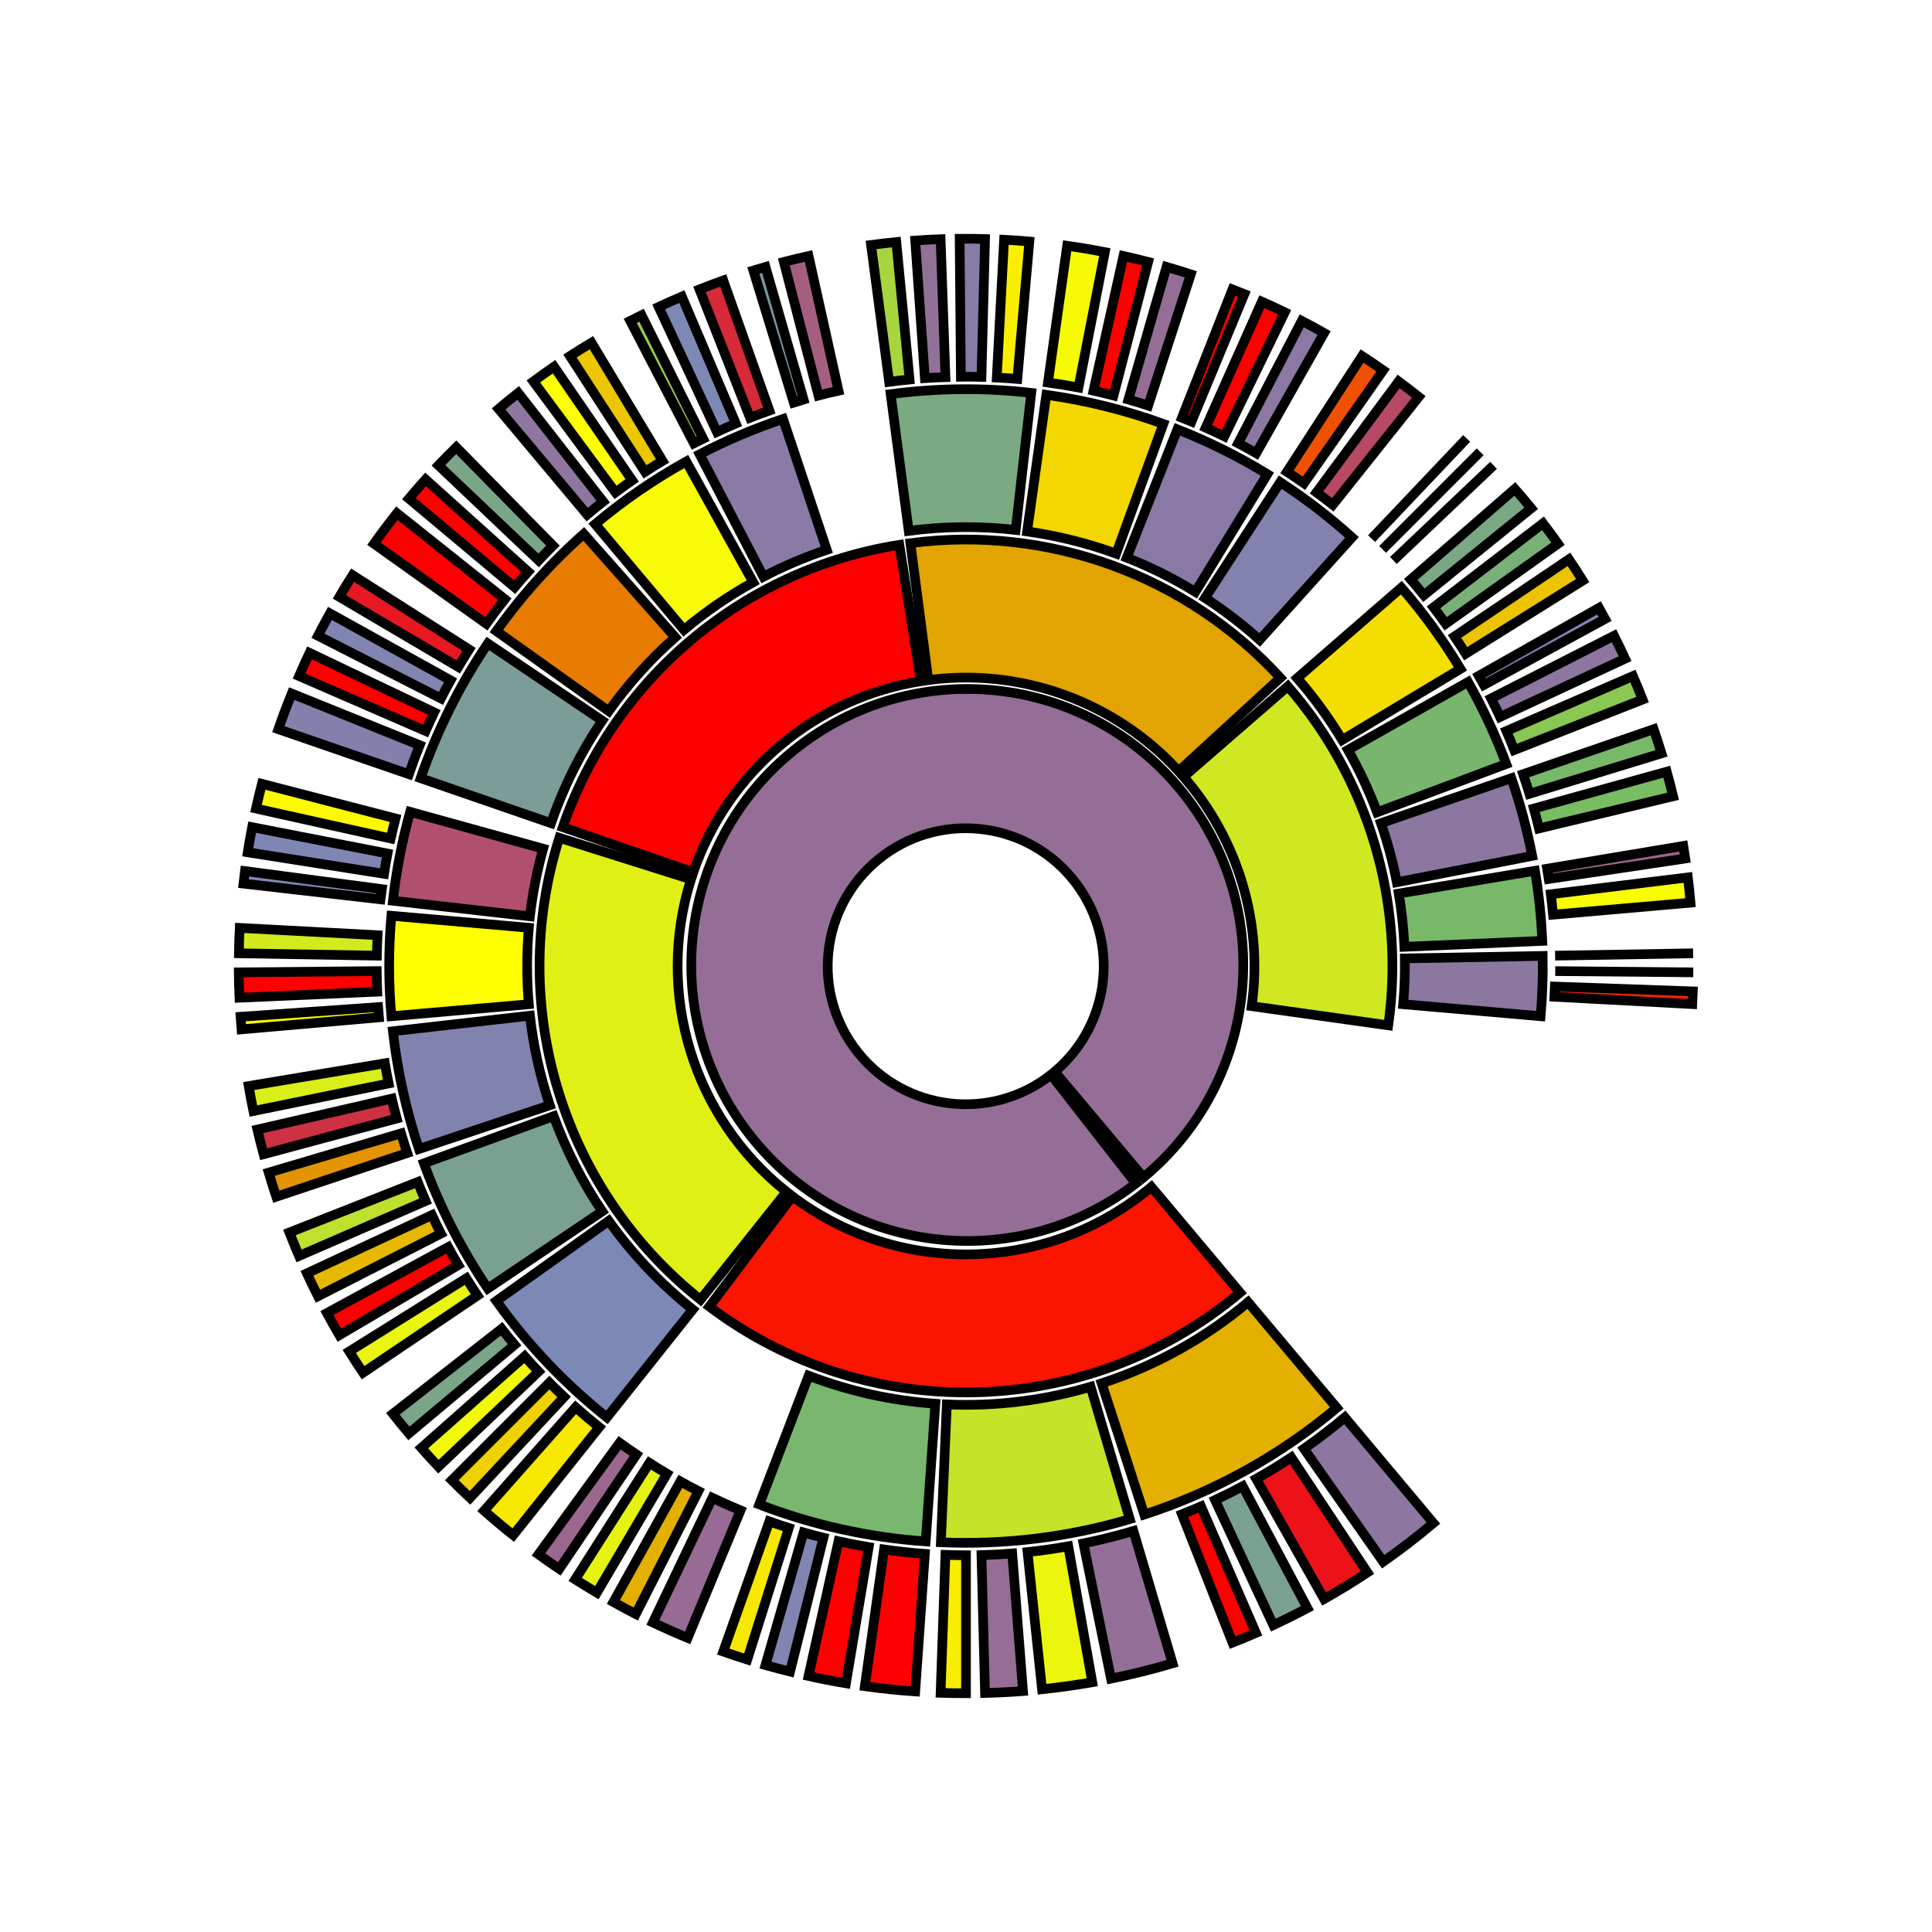
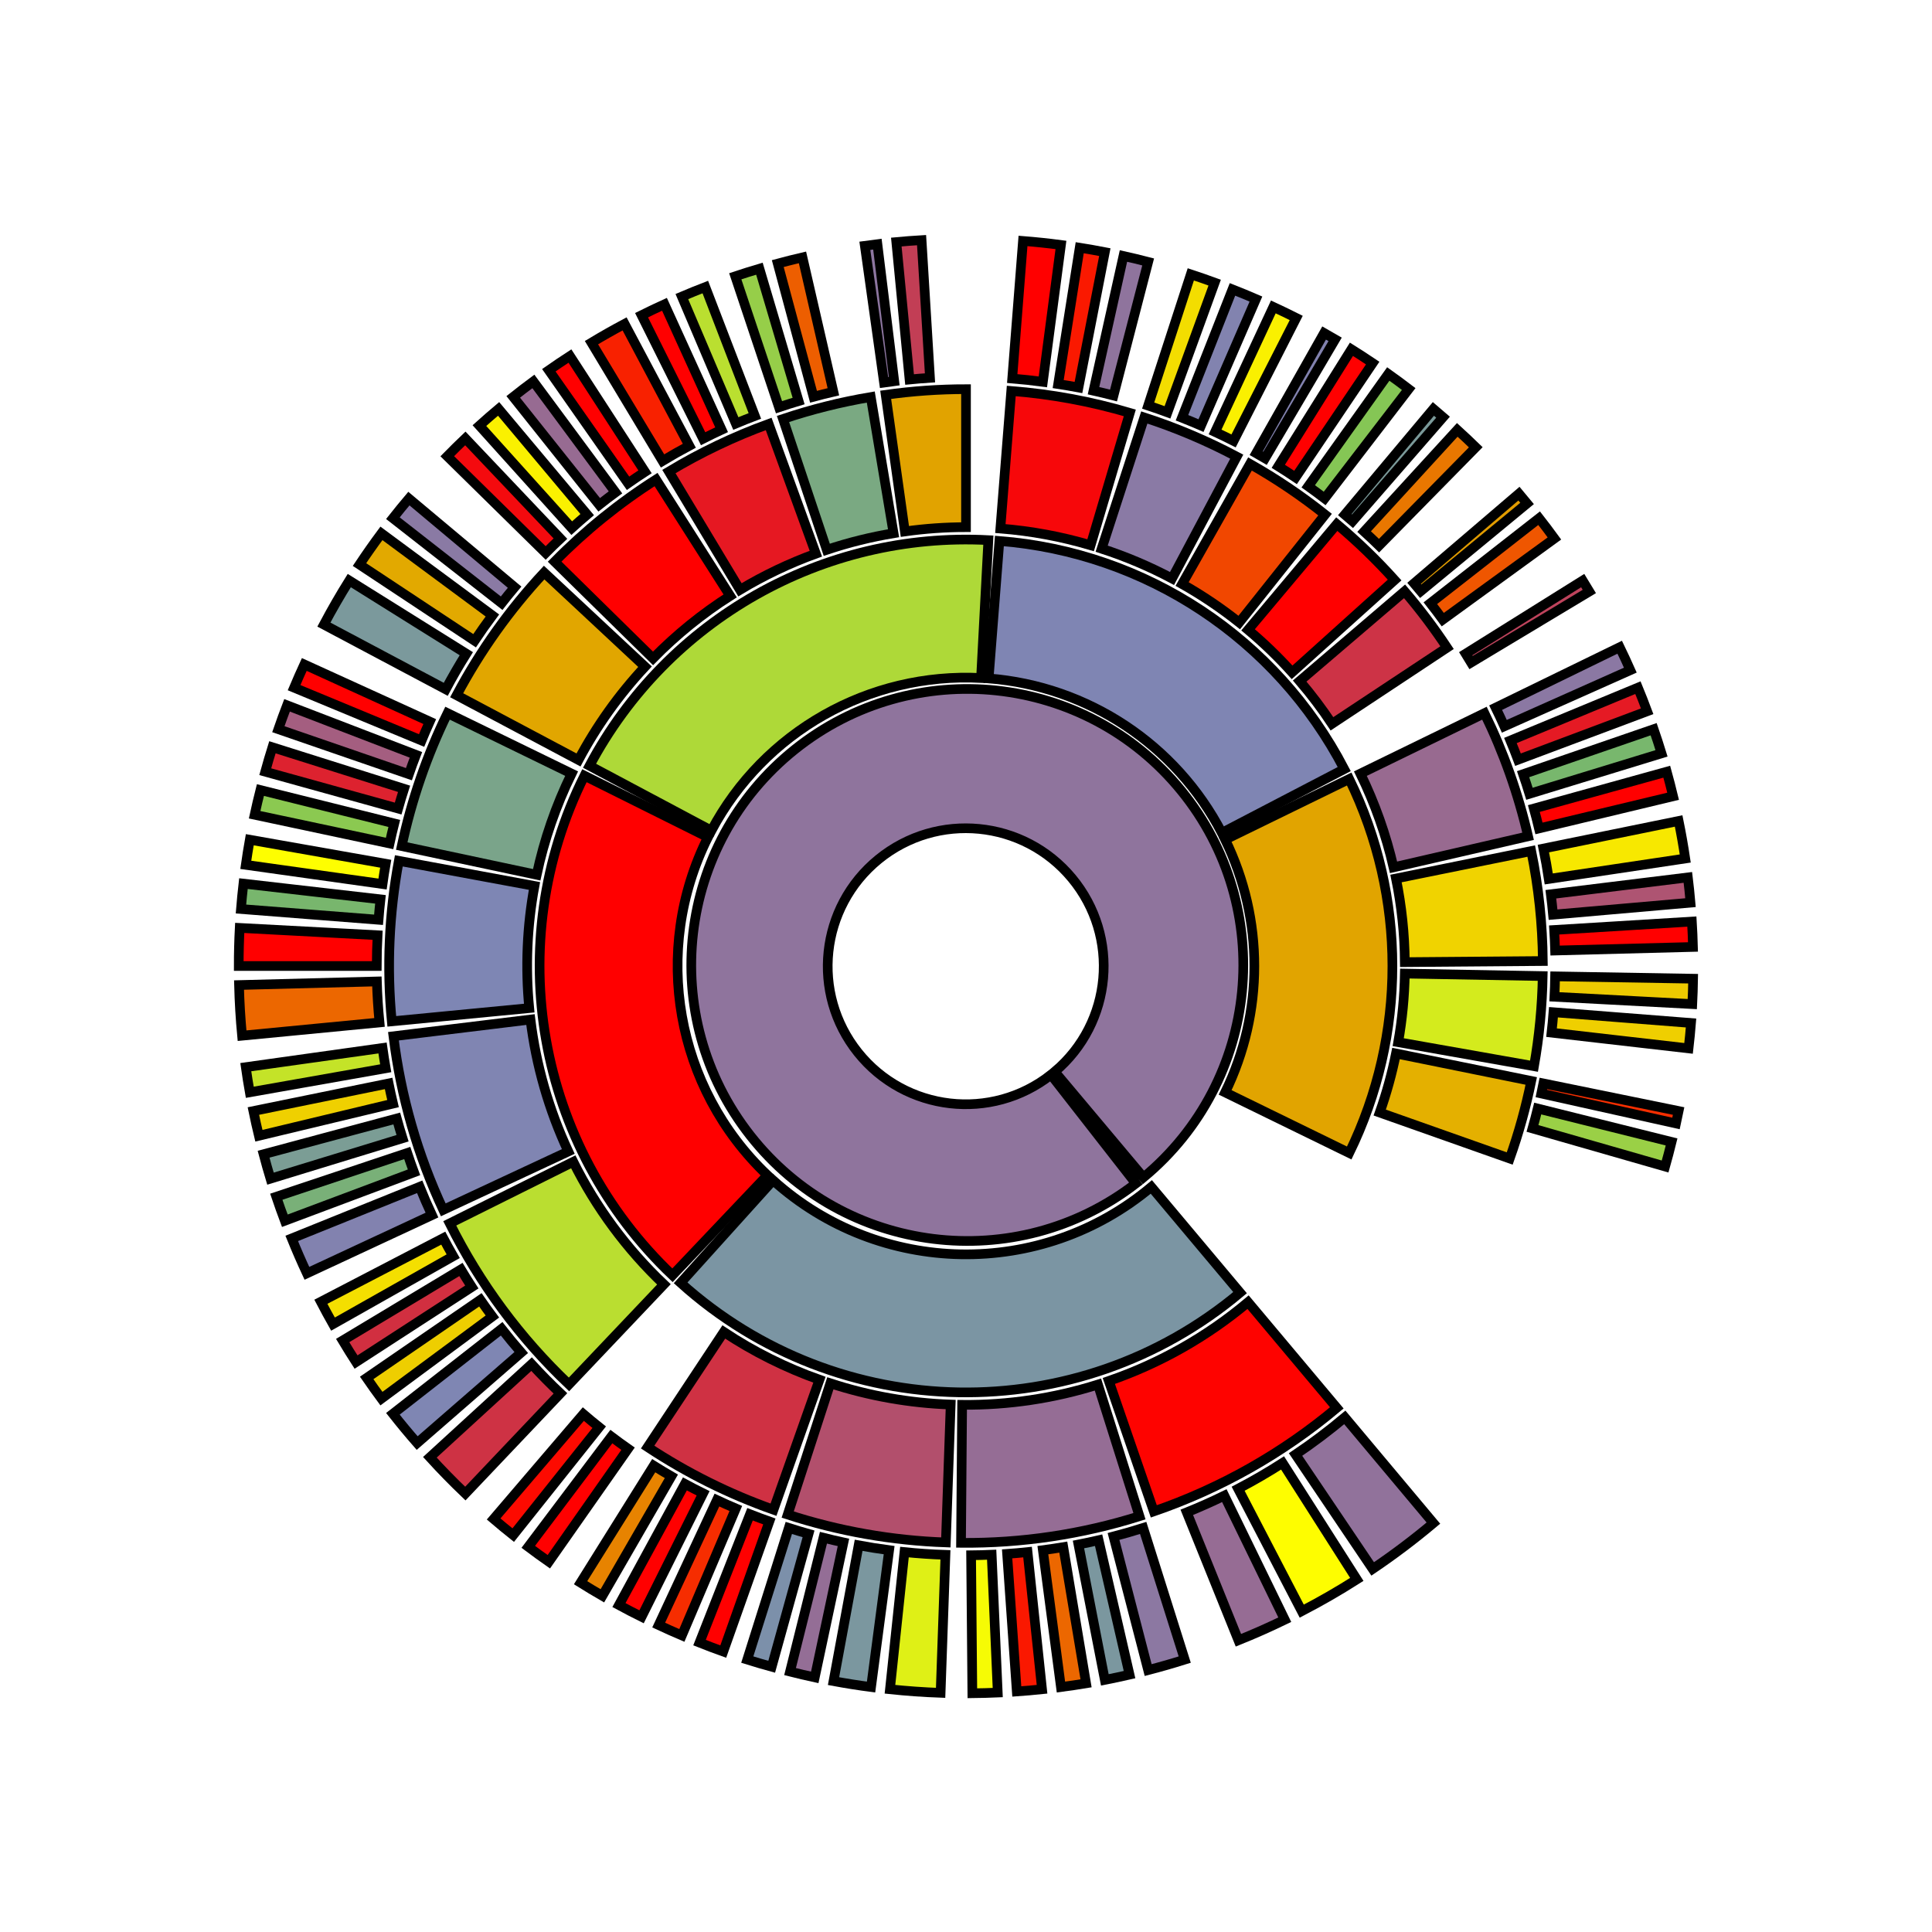
<svg xmlns="http://www.w3.org/2000/svg" width="600" height="600.0" viewBox="-7.0 -7.0 14 14">
  <defs>
</defs>
-   <path d="M0.643,0.766 A1.0,1.0,0,1,0,0.616,0.788 L1.231,1.576 A2.0,2.0,0,1,1,1.286,1.532 Z" fill="#946e96" stroke="black" stroke-width="0.07" />
-   <path d="M-1.258,1.669 A2.09,2.09,0,0,0,1.343,1.601 L1.986,2.367 A3.09,3.09,0,0,1,-1.86,2.468 Z" fill="#fb1400" stroke="black" stroke-width="0.07" />
-   <path d="M-1.993,-0.628 A2.09,2.09,0,0,0,-1.301,1.636 L-1.924,2.418 A3.09,3.09,0,0,1,-2.947,-0.929 Z" fill="#e0f015" stroke="black" stroke-width="0.07" />
-   <path d="M-0.327,-2.064 A2.09,2.09,0,0,0,-1.976,-0.68 L-2.922,-1.006 A3.09,3.09,0,0,1,-0.483,-3.052 Z" fill="#ff0000" stroke="black" stroke-width="0.07" />
-   <path d="M1.541,-1.412 A2.09,2.09,0,0,0,-0.273,-2.072 L-0.403,-3.064 A3.09,3.09,0,0,1,2.278,-2.088 Z" fill="#e1a400" stroke="black" stroke-width="0.07" />
-   <path d="M2.07,0.291 A2.09,2.09,0,0,0,1.577,-1.371 L2.332,-2.027 A3.09,3.09,0,0,1,3.06,0.43 Z" fill="#cfe821" stroke="black" stroke-width="0.07" />
-   <path d="M0.983,3.024 A3.18,3.18,0,0,0,2.044,2.436 L2.687,3.202 A4.18,4.18,0,0,1,1.292,3.975 Z" fill="#e4b000" stroke="black" stroke-width="0.07" />
-   <path d="M-0.139,3.177 A3.18,3.18,0,0,0,0.903,3.049 L1.187,4.008 A4.18,4.18,0,0,1,-0.182,4.176 Z" fill="#c4e329" stroke="black" stroke-width="0.07" />
-   <path d="M-1.14,2.969 A3.18,3.18,0,0,0,-0.222,3.172 L-0.292,4.17 A4.18,4.18,0,0,1,-1.498,3.902 Z" fill="#78b76d" stroke="black" stroke-width="0.07" />
-   <path d="M-2.589,1.847 A3.18,3.18,0,0,0,-1.98,2.489 L-2.602,3.271 A4.18,4.18,0,0,1,-3.403,2.427 Z" fill="#7c89b6" stroke="black" stroke-width="0.07" />
-   <path d="M-2.988,1.088 A3.18,3.18,0,0,0,-2.636,1.778 L-3.465,2.337 A4.18,4.18,0,0,1,-3.928,1.43 Z" fill="#7aa18f" stroke="black" stroke-width="0.07" />
-   <path d="M-3.16,0.36 A3.18,3.18,0,0,0,-3.016,1.009 L-3.964,1.326 A4.18,4.18,0,0,1,-4.153,0.473 Z" fill="#8282af" stroke="black" stroke-width="0.07" />
-   <path d="M-3.168,-0.277 A3.18,3.18,0,0,0,-3.168,0.277 L-4.164,0.364 A4.18,4.18,0,0,1,-4.164,-0.364 Z" fill="#fefe00" stroke="black" stroke-width="0.07" />
-   <path d="M-3.064,-0.85 A3.18,3.18,0,0,0,-3.16,-0.36 L-4.153,-0.473 A4.18,4.18,0,0,1,-4.028,-1.117 Z" fill="#b1506d" stroke="black" stroke-width="0.07" />
-   <path d="M-2.636,-1.778 A3.18,3.18,0,0,0,-3.007,-1.035 L-3.952,-1.361 A4.18,4.18,0,0,1,-3.465,-2.337 Z" fill="#7b9c97" stroke="black" stroke-width="0.07" />
-   <path d="M-2.107,-2.382 A3.18,3.18,0,0,0,-2.589,-1.847 L-3.403,-2.427 A4.18,4.18,0,0,1,-2.77,-3.131 Z" fill="#e87c00" stroke="black" stroke-width="0.07" />
-   <path d="M-1.542,-2.781 A3.18,3.18,0,0,0,-2.044,-2.436 L-2.687,-3.202 A4.18,4.18,0,0,1,-2.027,-3.656 Z" fill="#f7fb05" stroke="black" stroke-width="0.07" />
-   <path d="M-1.009,-3.016 A3.18,3.18,0,0,0,-1.468,-2.821 L-1.93,-3.708 A4.18,4.18,0,0,1,-1.326,-3.964 Z" fill="#897ba6" stroke="black" stroke-width="0.07" />
-   <path d="M0.36,-3.16 A3.18,3.18,0,0,0,-0.415,-3.153 L-0.546,-4.144 A4.18,4.18,0,0,1,0.473,-4.153 Z" fill="#7aa982" stroke="black" stroke-width="0.07" />
-   <path d="M1.088,-2.988 A3.18,3.18,0,0,0,0.443,-3.149 L0.582,-4.139 A4.18,4.18,0,0,1,1.43,-3.928 Z" fill="#f2d800" stroke="black" stroke-width="0.07" />
-   <path d="M1.662,-2.711 A3.18,3.18,0,0,0,1.165,-2.959 L1.532,-3.889 A4.18,4.18,0,0,1,2.184,-3.564 Z" fill="#8a79a4" stroke="black" stroke-width="0.07" />
-   <path d="M2.128,-2.363 A3.18,3.18,0,0,0,1.732,-2.667 L2.277,-3.506 A4.18,4.18,0,0,1,2.797,-3.106 Z" fill="#8381ad" stroke="black" stroke-width="0.07" />
-   <path d="M2.726,-1.638 A3.18,3.18,0,0,0,2.4,-2.086 L3.155,-2.742 A4.18,4.18,0,0,1,3.583,-2.153 Z" fill="#f4de00" stroke="black" stroke-width="0.07" />
-   <path d="M2.979,-1.114 A3.18,3.18,0,0,0,2.768,-1.566 L3.638,-2.058 A4.18,4.18,0,0,1,3.915,-1.464 Z" fill="#78b66d" stroke="black" stroke-width="0.07" />
-   <path d="M3.122,-0.607 A3.18,3.18,0,0,0,3.007,-1.035 L3.952,-1.361 A4.18,4.18,0,0,1,4.103,-0.798 Z" fill="#8c77a1" stroke="black" stroke-width="0.07" />
-   <path d="M3.177,-0.139 A3.18,3.18,0,0,0,3.136,-0.525 L4.123,-0.69 A4.18,4.18,0,0,1,4.176,-0.182 Z" fill="#78b969" stroke="black" stroke-width="0.07" />
-   <path d="M3.168,0.277 A3.18,3.18,0,0,0,3.18,-0.055 L4.179,-0.073 A4.18,4.18,0,0,1,4.164,0.364 Z" fill="#8c77a1" stroke="black" stroke-width="0.07" />
-   <path d="M2.449,3.498 A4.27,4.27,0,0,0,2.745,3.271 L3.387,4.037 A5.27,5.27,0,0,1,3.023,4.317 Z" fill="#8d76a0" stroke="black" stroke-width="0.07" />
-   <path d="M2.103,3.716 A4.27,4.27,0,0,0,2.357,3.561 L2.909,4.395 A5.27,5.27,0,0,1,2.595,4.587 Z" fill="#ed1219" stroke="black" stroke-width="0.07" />
-   <path d="M1.805,3.87 A4.27,4.27,0,0,0,2.005,3.77 L2.474,4.653 A5.27,5.27,0,0,1,2.227,4.776 Z" fill="#7aa18f" stroke="black" stroke-width="0.07" />
-   <path d="M1.565,3.973 A4.27,4.27,0,0,0,1.703,3.916 L2.101,4.833 A5.27,5.27,0,0,1,1.931,4.903 Z" fill="#ff0000" stroke="black" stroke-width="0.07" />
-   <path d="M0.851,4.184 A4.27,4.27,0,0,0,1.213,4.094 L1.497,5.053 A5.27,5.27,0,0,1,1.051,5.164 Z" fill="#936f97" stroke="black" stroke-width="0.07" />
-   <path d="M0.446,4.247 A4.27,4.27,0,0,0,0.741,4.205 L0.915,5.19 A5.27,5.27,0,0,1,0.551,5.241 Z" fill="#ecf60c" stroke="black" stroke-width="0.07" />
-   <path d="M0.112,4.269 A4.27,4.27,0,0,0,0.335,4.257 L0.413,5.254 A5.27,5.27,0,0,1,0.138,5.268 Z" fill="#956d95" stroke="black" stroke-width="0.07" />
-   <path d="M-0.149,4.267 A4.27,4.27,0,0,0,-7.843862748538798e-16,4.27 L-9.680832947259828e-16,5.27 A5.27,5.27,0,0,1,-0.184,5.267 Z" fill="#f9ee00" stroke="black" stroke-width="0.07" />
-   <path d="M-0.594,4.228 A4.27,4.27,0,0,0,-0.298,4.26 L-0.368,5.257 A5.27,5.27,0,0,1,-0.733,5.219 Z" fill="#fd0102" stroke="black" stroke-width="0.07" />
-   <path d="M-0.924,4.169 A4.27,4.27,0,0,0,-0.705,4.211 L-0.87,5.198 A5.27,5.27,0,0,1,-1.141,5.145 Z" fill="#ff0000" stroke="black" stroke-width="0.07" />
-   <path d="M-1.177,4.105 A4.27,4.27,0,0,0,-1.033,4.143 L-1.275,5.113 A5.27,5.27,0,0,1,-1.453,5.066 Z" fill="#8085b2" stroke="black" stroke-width="0.07" />
-   <path d="M-1.425,4.025 A4.27,4.27,0,0,0,-1.284,4.072 L-1.585,5.026 A5.27,5.27,0,0,1,-1.759,4.968 Z" fill="#f7e800" stroke="black" stroke-width="0.07" />
-   <path d="M-1.838,3.854 A4.27,4.27,0,0,0,-1.634,3.945 L-2.017,4.869 A5.27,5.27,0,0,1,-2.269,4.757 Z" fill="#976b93" stroke="black" stroke-width="0.07" />
-   <path d="M-2.07,3.735 A4.27,4.27,0,0,0,-1.939,3.805 L-2.393,4.696 A5.27,5.27,0,0,1,-2.555,4.609 Z" fill="#e4b000" stroke="black" stroke-width="0.07" />
-   <path d="M-2.294,3.601 A4.27,4.27,0,0,0,-2.167,3.679 L-2.675,4.541 A5.27,5.27,0,0,1,-2.832,4.445 Z" fill="#e5f212" stroke="black" stroke-width="0.07" />
-   <path d="M-2.51,3.455 A4.27,4.27,0,0,0,-2.388,3.54 L-2.947,4.369 A5.27,5.27,0,0,1,-3.098,4.264 Z" fill="#9b678d" stroke="black" stroke-width="0.07" />
-   <path d="M-2.829,3.198 A4.27,4.27,0,0,0,-2.658,3.342 L-3.281,4.124 A5.27,5.27,0,0,1,-3.492,3.947 Z" fill="#f7e800" stroke="black" stroke-width="0.07" />
-   <path d="M-3.019,3.019 A4.27,4.27,0,0,0,-2.912,3.123 L-3.594,3.854 A5.27,5.27,0,0,1,-3.726,3.726 Z" fill="#efd000" stroke="black" stroke-width="0.07" />
-   <path d="M-3.198,2.829 A4.27,4.27,0,0,0,-3.097,2.939 L-3.823,3.628 A5.27,5.27,0,0,1,-3.947,3.492 Z" fill="#f2f908" stroke="black" stroke-width="0.07" />
-   <path d="M-3.365,2.629 A4.27,4.27,0,0,0,-3.271,2.745 L-4.037,3.387 A5.27,5.27,0,0,1,-4.153,3.245 Z" fill="#7aa589" stroke="black" stroke-width="0.07" />
-   <path d="M-3.621,2.263 A4.27,4.27,0,0,0,-3.54,2.388 L-4.369,2.947 A5.27,5.27,0,0,1,-4.469,2.793 Z" fill="#e9f50f" stroke="black" stroke-width="0.07" />
-   <path d="M-3.753,2.037 A4.27,4.27,0,0,0,-3.679,2.167 L-4.541,2.675 A5.27,5.27,0,0,1,-4.631,2.515 Z" fill="#ff0000" stroke="black" stroke-width="0.07" />
-   <path d="M-3.87,1.805 A4.27,4.27,0,0,0,-3.805,1.939 L-4.696,2.393 A5.27,5.27,0,0,1,-4.776,2.227 Z" fill="#e7b800" stroke="black" stroke-width="0.07" />
-   <path d="M-3.973,1.565 A4.27,4.27,0,0,0,-3.916,1.703 L-4.833,2.101 A5.27,5.27,0,0,1,-4.903,1.931 Z" fill="#bee12d" stroke="black" stroke-width="0.07" />
-   <path d="M-4.094,1.213 A4.27,4.27,0,0,0,-4.049,1.355 L-4.998,1.672 A5.27,5.27,0,0,1,-5.053,1.497 Z" fill="#e39400" stroke="black" stroke-width="0.07" />
-   <path d="M-4.161,0.961 A4.27,4.27,0,0,0,-4.125,1.105 L-5.09,1.364 A5.27,5.27,0,0,1,-5.135,1.185 Z" fill="#ce3144" stroke="black" stroke-width="0.07" />
-   <path d="M-4.211,0.705 A4.27,4.27,0,0,0,-4.184,0.851 L-5.164,1.051 A5.27,5.27,0,0,1,-5.198,0.87 Z" fill="#daee19" stroke="black" stroke-width="0.07" />
-   <path d="M-4.26,0.298 A4.27,4.27,0,0,0,-4.254,0.372 L-5.25,0.459 A5.27,5.27,0,0,1,-5.257,0.368 Z" fill="#fdf900" stroke="black" stroke-width="0.07" />
-   <path d="M-4.27,0.037 A4.27,4.27,0,0,0,-4.266,0.186 L-5.265,0.23 A5.27,5.27,0,0,1,-5.27,0.046 Z" fill="#ff0000" stroke="black" stroke-width="0.07" />
-   <path d="M-4.264,-0.223 A4.27,4.27,0,0,0,-4.269,-0.075 L-5.269,-0.092 A5.27,5.27,0,0,1,-5.263,-0.276 Z" fill="#d3ea1e" stroke="black" stroke-width="0.07" />
-   <path d="M-4.233,-0.557 A4.27,4.27,0,0,0,-4.243,-0.483 L-5.236,-0.597 A5.27,5.27,0,0,1,-5.225,-0.688 Z" fill="#7d88b6" stroke="black" stroke-width="0.07" />
-   <path d="M-4.192,-0.815 A4.27,4.27,0,0,0,-4.217,-0.668 L-5.205,-0.824 A5.27,5.27,0,0,1,-5.173,-1.006 Z" fill="#7f86b3" stroke="black" stroke-width="0.07" />
-   <path d="M-4.134,-1.069 A4.27,4.27,0,0,0,-4.169,-0.924 L-5.145,-1.141 A5.27,5.27,0,0,1,-5.102,-1.32 Z" fill="#fdf900" stroke="black" stroke-width="0.07" />
-   <path d="M-3.959,-1.6 A4.27,4.27,0,0,0,-4.037,-1.39 L-4.983,-1.716 A5.27,5.27,0,0,1,-4.886,-1.974 Z" fill="#8480ac" stroke="black" stroke-width="0.07" />
-   <path d="M-3.854,-1.838 A4.27,4.27,0,0,0,-3.916,-1.703 L-4.833,-2.101 A5.27,5.27,0,0,1,-4.757,-2.269 Z" fill="#ff0000" stroke="black" stroke-width="0.07" />
-   <path d="M-3.735,-2.07 A4.27,4.27,0,0,0,-3.805,-1.939 L-4.696,-2.393 A5.27,5.27,0,0,1,-4.609,-2.555 Z" fill="#8084b1" stroke="black" stroke-width="0.07" />
-   <path d="M-3.601,-2.294 A4.27,4.27,0,0,0,-3.679,-2.167 L-4.541,-2.675 A5.27,5.27,0,0,1,-4.445,-2.832 Z" fill="#e71821" stroke="black" stroke-width="0.07" />
-   <path d="M-3.342,-2.658 A4.27,4.27,0,0,0,-3.476,-2.48 L-4.29,-3.06 A5.27,5.27,0,0,1,-4.124,-3.281 Z" fill="#fd0102" stroke="black" stroke-width="0.07" />
-   <path d="M-3.173,-2.857 A4.27,4.27,0,0,0,-3.271,-2.745 L-4.037,-3.387 A5.27,5.27,0,0,1,-3.916,-3.526 Z" fill="#ff0000" stroke="black" stroke-width="0.07" />
-   <path d="M-2.993,-3.046 A4.27,4.27,0,0,0,-3.097,-2.939 L-3.823,-3.628 A5.27,5.27,0,0,1,-3.694,-3.759 Z" fill="#7aa687" stroke="black" stroke-width="0.07" />
-   <path d="M-2.629,-3.365 A4.27,4.27,0,0,0,-2.745,-3.271 L-3.387,-4.037 A5.27,5.27,0,0,1,-3.245,-4.153 Z" fill="#8e769f" stroke="black" stroke-width="0.07" />
-   <path d="M-2.419,-3.519 A4.27,4.27,0,0,0,-2.54,-3.432 L-3.135,-4.236 A5.27,5.27,0,0,1,-2.985,-4.343 Z" fill="#fdfe01" stroke="black" stroke-width="0.07" />
-   <path d="M-2.199,-3.66 A4.27,4.27,0,0,0,-2.326,-3.581 L-2.87,-4.42 A5.27,5.27,0,0,1,-2.714,-4.517 Z" fill="#ecc600" stroke="black" stroke-width="0.07" />
-   <path d="M-1.905,-3.821 A4.27,4.27,0,0,0,-1.972,-3.788 L-2.433,-4.675 A5.27,5.27,0,0,1,-2.351,-4.716 Z" fill="#93cc4b" stroke="black" stroke-width="0.07" />
-   <path d="M-1.668,-3.931 A4.27,4.27,0,0,0,-1.805,-3.87 L-2.227,-4.776 A5.27,5.27,0,0,1,-2.059,-4.851 Z" fill="#7d88b5" stroke="black" stroke-width="0.07" />
-   <path d="M-1.425,-4.025 A4.27,4.27,0,0,0,-1.565,-3.973 L-1.931,-4.903 A5.27,5.27,0,0,1,-1.759,-4.968 Z" fill="#d72938" stroke="black" stroke-width="0.07" />
-   <path d="M-1.177,-4.105 A4.27,4.27,0,0,0,-1.248,-4.083 L-1.541,-5.04 A5.27,5.27,0,0,1,-1.453,-5.066 Z" fill="#7b96a2" stroke="black" stroke-width="0.07" />
-   <path d="M-0.924,-4.169 A4.27,4.27,0,0,0,-1.069,-4.134 L-1.32,-5.102 A5.27,5.27,0,0,1,-1.141,-5.145 Z" fill="#a45e80" stroke="black" stroke-width="0.07" />
-   <path d="M-0.409,-4.25 A4.27,4.27,0,0,0,-0.557,-4.233 L-0.688,-5.225 A5.27,5.27,0,0,1,-0.505,-5.246 Z" fill="#a6d53e" stroke="black" stroke-width="0.07" />
-   <path d="M-0.149,-4.267 A4.27,4.27,0,0,0,-0.298,-4.26 L-0.368,-5.257 A5.27,5.27,0,0,1,-0.184,-5.267 Z" fill="#927199" stroke="black" stroke-width="0.07" />
-   <path d="M0.112,-4.269 A4.27,4.27,0,0,0,-0.037,-4.27 L-0.046,-5.27 A5.27,5.27,0,0,1,0.138,-5.268 Z" fill="#877ca7" stroke="black" stroke-width="0.07" />
-   <path d="M0.372,-4.254 A4.27,4.27,0,0,0,0.223,-4.264 L0.276,-5.263 A5.27,5.27,0,0,1,0.459,-5.25 Z" fill="#f9ee00" stroke="black" stroke-width="0.07" />
-   <path d="M0.815,-4.192 A4.27,4.27,0,0,0,0.594,-4.228 L0.733,-5.219 A5.27,5.27,0,0,1,1.006,-5.173 Z" fill="#f6fb05" stroke="black" stroke-width="0.07" />
-   <path d="M1.069,-4.134 A4.27,4.27,0,0,0,0.924,-4.169 L1.141,-5.145 A5.27,5.27,0,0,1,1.32,-5.102 Z" fill="#ff0000" stroke="black" stroke-width="0.07" />
-   <path d="M1.32,-4.061 A4.27,4.27,0,0,0,1.177,-4.105 L1.453,-5.066 A5.27,5.27,0,0,1,1.629,-5.012 Z" fill="#946e96" stroke="black" stroke-width="0.07" />
-   <path d="M1.634,-3.945 A4.27,4.27,0,0,0,1.565,-3.973 L1.931,-4.903 A5.27,5.27,0,0,1,2.017,-4.869 Z" fill="#ff0000" stroke="black" stroke-width="0.07" />
-   <path d="M1.872,-3.838 A4.27,4.27,0,0,0,1.737,-3.901 L2.144,-4.814 A5.27,5.27,0,0,1,2.31,-4.737 Z" fill="#ff0000" stroke="black" stroke-width="0.07" />
-   <path d="M2.103,-3.716 A4.27,4.27,0,0,0,1.972,-3.788 L2.433,-4.675 A5.27,5.27,0,0,1,2.595,-4.587 Z" fill="#8c78a2" stroke="black" stroke-width="0.07" />
-   <path d="M2.449,-3.498 A4.27,4.27,0,0,0,2.326,-3.581 L2.87,-4.42 A5.27,5.27,0,0,1,3.023,-4.317 Z" fill="#f05100" stroke="black" stroke-width="0.07" />
-   <path d="M2.658,-3.342 A4.27,4.27,0,0,0,2.54,-3.432 L3.135,-4.236 A5.27,5.27,0,0,1,3.281,-4.124 Z" fill="#b84964" stroke="black" stroke-width="0.07" />
-   <path d="M2.939,-3.097 A4.27,4.27,0,0,0,2.939,-3.097 L3.628,-3.823 A5.27,5.27,0,1,1,3.628,-3.823 Z" fill="#fafc03" stroke="black" stroke-width="0.07" />
-   <path d="M3.019,-3.019 A4.27,4.27,0,0,0,3.019,-3.019 L3.726,-3.726 A5.27,5.27,0,1,1,3.726,-3.726 Z" fill="#7c8db0" stroke="black" stroke-width="0.07" />
-   <path d="M3.097,-2.939 A4.27,4.27,0,0,0,3.097,-2.939 L3.823,-3.628 A5.27,5.27,0,1,1,3.823,-3.628 Z" fill="#f62e00" stroke="black" stroke-width="0.07" />
-   <path d="M3.318,-2.687 A4.27,4.27,0,0,0,3.223,-2.801 L3.977,-3.457 A5.27,5.27,0,0,1,4.096,-3.317 Z" fill="#7aa885" stroke="black" stroke-width="0.07" />
-   <path d="M3.476,-2.48 A4.27,4.27,0,0,0,3.388,-2.599 L4.181,-3.208 A5.27,5.27,0,0,1,4.29,-3.06 Z" fill="#79b077" stroke="black" stroke-width="0.07" />
-   <path d="M3.621,-2.263 A4.27,4.27,0,0,0,3.54,-2.388 L4.369,-2.947 A5.27,5.27,0,0,1,4.469,-2.793 Z" fill="#ebc300" stroke="black" stroke-width="0.07" />
-   <path d="M3.753,-2.037 A4.27,4.27,0,0,0,3.716,-2.103 L4.587,-2.595 A5.27,5.27,0,0,1,4.631,-2.515 Z" fill="#8085b2" stroke="black" stroke-width="0.07" />
-   <path d="M3.87,-1.805 A4.27,4.27,0,0,0,3.805,-1.939 L4.696,-2.393 A5.27,5.27,0,0,1,4.776,-2.227 Z" fill="#8d769f" stroke="black" stroke-width="0.07" />
-   <path d="M3.973,-1.565 A4.27,4.27,0,0,0,3.916,-1.703 L4.833,-2.101 A5.27,5.27,0,0,1,4.903,-1.931 Z" fill="#89c852" stroke="black" stroke-width="0.07" />
-   <path d="M4.083,-1.248 A4.27,4.27,0,0,0,4.037,-1.39 L4.983,-1.716 A5.27,5.27,0,0,1,5.04,-1.541 Z" fill="#78b969" stroke="black" stroke-width="0.07" />
-   <path d="M4.152,-0.997 A4.27,4.27,0,0,0,4.115,-1.141 L5.078,-1.408 A5.27,5.27,0,0,1,5.124,-1.23 Z" fill="#78bd62" stroke="black" stroke-width="0.07" />
-   <path d="M4.223,-0.631 A4.27,4.27,0,0,0,4.211,-0.705 L5.198,-0.87 A5.27,5.27,0,0,1,5.212,-0.779 Z" fill="#9f6387" stroke="black" stroke-width="0.07" />
-   <path d="M4.254,-0.372 A4.27,4.27,0,0,0,4.238,-0.52 L5.231,-0.642 A5.27,5.27,0,0,1,5.25,-0.459 Z" fill="#fafc03" stroke="black" stroke-width="0.07" />
-   <path d="M4.269,-0.075 A4.27,4.27,0,0,0,4.269,-0.075 L5.269,-0.092 A5.27,5.27,0,1,1,5.269,-0.092 Z" fill="#ff0000" stroke="black" stroke-width="0.07" />
-   <path d="M4.27,0.037 A4.27,4.27,0,0,0,4.27,0.037 L5.27,0.046 A5.27,5.27,0,1,1,5.27,0.046 Z" fill="#ff0000" stroke="black" stroke-width="0.07" />
-   <path d="M4.264,0.223 A4.27,4.27,0,0,0,4.267,0.149 L5.267,0.184 A5.27,5.27,0,0,1,5.263,0.276 Z" fill="#f82100" stroke="black" stroke-width="0.07" />
+   <path d="M0.643,0.766 A1.0,1.0,0,1,0,0.616,0.788 L1.231,1.576 A2.0,2.0,0,1,1,1.286,1.532 Z" fill="#8f749d" stroke="black" stroke-width="0.07" />
+   <path d="M-1.398,1.553 A2.09,2.09,0,0,0,1.343,1.601 L1.986,2.367 A3.09,3.09,0,0,1,-2.068,2.296 Z" fill="#7b95a3" stroke="black" stroke-width="0.07" />
+   <path d="M-1.87,-0.933 A2.09,2.09,0,0,0,-1.439,1.516 L-2.127,2.241 A3.09,3.09,0,0,1,-2.765,-1.379 Z" fill="#ff0000" stroke="black" stroke-width="0.07" />
+   <path d="M0.109,-2.087 A2.09,2.09,0,0,0,-1.845,-0.981 L-2.728,-1.451 A3.09,3.09,0,0,1,0.162,-3.086 Z" fill="#aed938" stroke="black" stroke-width="0.07" />
+   <path d="M1.854,-0.965 A2.09,2.09,0,0,0,0.164,-2.084 L0.242,-3.08 A3.09,3.09,0,0,1,2.741,-1.427 Z" fill="#7f85b3" stroke="black" stroke-width="0.07" />
+   <path d="M1.878,0.916 A2.09,2.09,0,0,0,1.878,-0.916 L2.777,-1.355 A3.09,3.09,0,0,1,2.777,1.355 Z" fill="#e1a400" stroke="black" stroke-width="0.07" />
+   <path d="M1.035,3.007 A3.18,3.18,0,0,0,2.044,2.436 L2.687,3.202 A4.18,4.18,0,0,1,1.361,3.952 Z" fill="#fe0300" stroke="black" stroke-width="0.07" />
+   <path d="M-0.028,3.18 A3.18,3.18,0,0,0,0.956,3.033 L1.257,3.987 A4.18,4.18,0,0,1,-0.036,4.18 Z" fill="#956d95" stroke="black" stroke-width="0.07" />
+   <path d="M-0.983,3.024 A3.18,3.18,0,0,0,-0.111,3.178 L-0.146,4.177 A4.18,4.18,0,0,1,-1.292,3.975 Z" fill="#b24f6c" stroke="black" stroke-width="0.07" />
+   <path d="M-1.755,2.652 A3.18,3.18,0,0,0,-1.062,2.998 L-1.395,3.94 A4.18,4.18,0,0,1,-2.307,3.486 Z" fill="#cf3143" stroke="black" stroke-width="0.07" />
+   <path d="M-2.846,1.419 A3.18,3.18,0,0,0,-2.189,2.307 L-2.877,3.032 A4.18,4.18,0,0,1,-3.741,1.865 Z" fill="#bade30" stroke="black" stroke-width="0.07" />
+   <path d="M-3.156,0.388 A3.18,3.18,0,0,0,-2.882,1.344 L-3.788,1.767 A4.18,4.18,0,0,1,-4.149,0.509 Z" fill="#8085b2" stroke="black" stroke-width="0.07" />
+   <path d="M-3.127,-0.58 A3.18,3.18,0,0,0,-3.165,0.305 L-4.161,0.401 A4.18,4.18,0,0,1,-4.11,-0.762 Z" fill="#7e86b4" stroke="black" stroke-width="0.07" />
+   <path d="M-2.858,-1.394 A3.18,3.18,0,0,0,-3.111,-0.661 L-4.089,-0.869 A4.18,4.18,0,0,1,-3.757,-1.832 Z" fill="#7aa48a" stroke="black" stroke-width="0.07" />
+   <path d="M-2.326,-2.169 A3.18,3.18,0,0,0,-2.808,-1.493 L-3.691,-1.962 A4.18,4.18,0,0,1,-3.057,-2.851 Z" fill="#e1a600" stroke="black" stroke-width="0.07" />
+   <path d="M-1.709,-2.682 A3.18,3.18,0,0,0,-2.268,-2.229 L-2.981,-2.93 A4.18,4.18,0,0,1,-2.246,-3.525 Z" fill="#ff0000" stroke="black" stroke-width="0.07" />
+   <path d="M-1.088,-2.988 A3.18,3.18,0,0,0,-1.638,-2.726 L-2.153,-3.583 A4.18,4.18,0,0,1,-1.43,-3.928 Z" fill="#e61822" stroke="black" stroke-width="0.07" />
+   <path d="M-0.525,-3.136 A3.18,3.18,0,0,0,-1.009,-3.016 L-1.326,-3.964 A4.18,4.18,0,0,1,-0.69,-4.123 Z" fill="#7aa982" stroke="black" stroke-width="0.07" />
+   <path d="M1.9471884106442917e-16,-3.18 A3.18,3.18,0,0,0,-0.443,-3.149 L-0.582,-4.139 A4.18,4.18,0,0,1,2.559511810217968e-16,-4.18 Z" fill="#e1a300" stroke="black" stroke-width="0.07" />
+   <path d="M0.903,-3.049 A3.18,3.18,0,0,0,0.249,-3.17 L0.328,-4.167 A4.18,4.18,0,0,1,1.187,-4.008 Z" fill="#f7070a" stroke="black" stroke-width="0.07" />
+   <path d="M1.493,-2.808 A3.18,3.18,0,0,0,0.983,-3.024 L1.292,-3.975 A4.18,4.18,0,0,1,1.962,-3.691 Z" fill="#8a7aa5" stroke="black" stroke-width="0.07" />
+   <path d="M1.98,-2.489 A3.18,3.18,0,0,0,1.566,-2.768 L2.058,-3.638 A4.18,4.18,0,0,1,2.602,-3.271 Z" fill="#f14700" stroke="black" stroke-width="0.07" />
+   <path d="M2.363,-2.128 A3.18,3.18,0,0,0,2.044,-2.436 L2.687,-3.202 A4.18,4.18,0,0,1,3.106,-2.797 Z" fill="#ff0000" stroke="black" stroke-width="0.07" />
+   <path d="M2.652,-1.755 A3.18,3.18,0,0,0,2.418,-2.065 L3.178,-2.715 A4.18,4.18,0,0,1,3.486,-2.307 Z" fill="#cd3346" stroke="black" stroke-width="0.07" />
+   <path d="M3.098,-0.715 A3.18,3.18,0,0,0,2.858,-1.394 L3.757,-1.832 A4.18,4.18,0,0,1,4.073,-0.94 Z" fill="#986a90" stroke="black" stroke-width="0.07" />
+   <path d="M3.18,-0.028 A3.18,3.18,0,0,0,3.116,-0.634 L4.096,-0.833 A4.18,4.18,0,0,1,4.18,-0.036 Z" fill="#f0d300" stroke="black" stroke-width="0.07" />
+   <path d="M3.132,0.552 A3.18,3.18,0,0,0,3.18,0.055 L4.179,0.073 A4.18,4.18,0,0,1,4.116,0.726 Z" fill="#d4eb1d" stroke="black" stroke-width="0.07" />
+   <path d="M2.998,1.062 A3.18,3.18,0,0,0,3.116,0.634 L4.096,0.833 A4.18,4.18,0,0,1,3.94,1.395 Z" fill="#e4b000" stroke="black" stroke-width="0.07" />
+   <path d="M2.388,3.54 A4.27,4.27,0,0,0,2.745,3.271 L3.387,4.037 A5.27,5.27,0,0,1,2.947,4.369 Z" fill="#91729b" stroke="black" stroke-width="0.07" />
+   <path d="M1.972,3.788 A4.27,4.27,0,0,0,2.294,3.601 L2.832,4.445 A5.27,5.27,0,0,1,2.433,4.675 Z" fill="#fefd00" stroke="black" stroke-width="0.07" />
+   <path d="M1.6,3.959 A4.27,4.27,0,0,0,1.872,3.838 L2.31,4.737 A5.27,5.27,0,0,1,1.974,4.886 Z" fill="#966c94" stroke="black" stroke-width="0.07" />
+   <path d="M1.069,4.134 A4.27,4.27,0,0,0,1.284,4.072 L1.585,5.026 A5.27,5.27,0,0,1,1.32,5.102 Z" fill="#8c78a2" stroke="black" stroke-width="0.07" />
+   <path d="M0.815,4.192 A4.27,4.27,0,0,0,0.961,4.161 L1.185,5.135 A5.27,5.27,0,0,1,1.006,5.173 Z" fill="#7b979f" stroke="black" stroke-width="0.07" />
+   <path d="M0.557,4.233 A4.27,4.27,0,0,0,0.705,4.211 L0.87,5.198 A5.27,5.27,0,0,1,0.688,5.225 Z" fill="#ec6700" stroke="black" stroke-width="0.07" />
+   <path d="M0.298,4.26 A4.27,4.27,0,0,0,0.446,4.247 L0.551,5.241 A5.27,5.27,0,0,1,0.368,5.257 Z" fill="#fa1800" stroke="black" stroke-width="0.07" />
+   <path d="M0.037,4.27 A4.27,4.27,0,0,0,0.186,4.266 L0.23,5.265 A5.27,5.27,0,0,1,0.046,5.27 Z" fill="#f6fb05" stroke="black" stroke-width="0.07" />
+   <path d="M-0.446,4.247 A4.27,4.27,0,0,0,-0.149,4.267 L-0.184,5.267 A5.27,5.27,0,0,1,-0.551,5.241 Z" fill="#dff016" stroke="black" stroke-width="0.07" />
+   <path d="M-0.778,4.198 A4.27,4.27,0,0,0,-0.557,4.233 L-0.688,5.225 A5.27,5.27,0,0,1,-0.96,5.182 Z" fill="#7b979f" stroke="black" stroke-width="0.07" />
+   <path d="M-1.033,4.143 A4.27,4.27,0,0,0,-0.888,4.177 L-1.096,5.155 A5.27,5.27,0,0,1,-1.275,5.113 Z" fill="#946e96" stroke="black" stroke-width="0.07" />
+   <path d="M-1.284,4.072 A4.27,4.27,0,0,0,-1.141,4.115 L-1.408,5.078 A5.27,5.27,0,0,1,-1.585,5.026 Z" fill="#7c90aa" stroke="black" stroke-width="0.07" />
+   <path d="M-1.565,3.973 A4.27,4.27,0,0,0,-1.425,4.025 L-1.759,4.968 A5.27,5.27,0,0,1,-1.931,4.903 Z" fill="#ff0000" stroke="black" stroke-width="0.07" />
+   <path d="M-1.805,3.87 A4.27,4.27,0,0,0,-1.668,3.931 L-2.059,4.851 A5.27,5.27,0,0,1,-2.227,4.776 Z" fill="#f62d00" stroke="black" stroke-width="0.07" />
+   <path d="M-2.037,3.753 A4.27,4.27,0,0,0,-1.905,3.821 L-2.351,4.716 A5.27,5.27,0,0,1,-2.515,4.631 Z" fill="#ff0000" stroke="black" stroke-width="0.07" />
+   <path d="M-2.263,3.621 A4.27,4.27,0,0,0,-2.135,3.698 L-2.635,4.564 A5.27,5.27,0,0,1,-2.793,4.469 Z" fill="#e78300" stroke="black" stroke-width="0.07" />
+   <path d="M-2.57,3.41 A4.27,4.27,0,0,0,-2.449,3.498 L-3.023,4.317 A5.27,5.27,0,0,1,-3.172,4.209 Z" fill="#ff0000" stroke="black" stroke-width="0.07" />
+   <path d="M-2.773,3.247 A4.27,4.27,0,0,0,-2.658,3.342 L-3.281,4.124 A5.27,5.27,0,0,1,-3.423,4.007 Z" fill="#fd0a00" stroke="black" stroke-width="0.07" />
+   <path d="M-3.148,2.885 A4.27,4.27,0,0,0,-2.939,3.097 L-3.628,3.823 A5.27,5.27,0,0,1,-3.885,3.56 Z" fill="#ce3244" stroke="black" stroke-width="0.07" />
+   <path d="M-3.365,2.629 A4.27,4.27,0,0,0,-3.223,2.801 L-3.977,3.457 A5.27,5.27,0,0,1,-4.153,3.245 Z" fill="#7f86b3" stroke="black" stroke-width="0.07" />
+   <path d="M-3.519,2.419 A4.27,4.27,0,0,0,-3.432,2.54 L-4.236,3.135 A5.27,5.27,0,0,1,-4.343,2.985 Z" fill="#eece00" stroke="black" stroke-width="0.07" />
+   <path d="M-3.66,2.199 A4.27,4.27,0,0,0,-3.581,2.326 L-4.42,2.87 A5.27,5.27,0,0,1,-4.517,2.714 Z" fill="#d12f40" stroke="black" stroke-width="0.07" />
+   <path d="M-3.788,1.972 A4.27,4.27,0,0,0,-3.716,2.103 L-4.587,2.595 A5.27,5.27,0,0,1,-4.675,2.433 Z" fill="#f4df00" stroke="black" stroke-width="0.07" />
+   <path d="M-3.959,1.6 A4.27,4.27,0,0,0,-3.87,1.805 L-4.776,2.227 A5.27,5.27,0,0,1,-4.886,1.974 Z" fill="#8282af" stroke="black" stroke-width="0.07" />
+   <path d="M-4.049,1.355 A4.27,4.27,0,0,0,-4,1.495 L-4.936,1.846 A5.27,5.27,0,0,1,-4.998,1.672 Z" fill="#79b078" stroke="black" stroke-width="0.07" />
+   <path d="M-4.125,1.105 A4.27,4.27,0,0,0,-4.083,1.248 L-5.04,1.541 A5.27,5.27,0,0,1,-5.09,1.364 Z" fill="#7b9d95" stroke="black" stroke-width="0.07" />
+   <path d="M-4.184,0.851 A4.27,4.27,0,0,0,-4.152,0.997 L-5.124,1.23 A5.27,5.27,0,0,1,-5.164,1.051 Z" fill="#efd000" stroke="black" stroke-width="0.07" />
+   <path d="M-4.228,0.594 A4.27,4.27,0,0,0,-4.205,0.741 L-5.19,0.915 A5.27,5.27,0,0,1,-5.219,0.733 Z" fill="#c4e328" stroke="black" stroke-width="0.07" />
+   <path d="M-4.269,0.112 A4.27,4.27,0,0,0,-4.25,0.409 L-5.246,0.505 A5.27,5.27,0,0,1,-5.268,0.138 Z" fill="#ec6700" stroke="black" stroke-width="0.07" />
+   <path d="M-4.264,-0.223 A4.27,4.27,0,0,0,-4.27,-5.229241832359199e-16 L-5.27,-6.453888631506552e-16 A5.27,5.27,0,0,1,-5.263,-0.276 Z" fill="#ff0000" stroke="black" stroke-width="0.07" />
+   <path d="M-4.243,-0.483 A4.27,4.27,0,0,0,-4.257,-0.335 L-5.254,-0.413 A5.27,5.27,0,0,1,-5.236,-0.597 Z" fill="#78b66d" stroke="black" stroke-width="0.07" />
+   <path d="M-4.205,-0.741 A4.27,4.27,0,0,0,-4.228,-0.594 L-5.219,-0.733 A5.27,5.27,0,0,1,-5.19,-0.915 Z" fill="#fefe00" stroke="black" stroke-width="0.07" />
+   <path d="M-4.143,-1.033 A4.27,4.27,0,0,0,-4.177,-0.888 L-5.155,-1.096 A5.27,5.27,0,0,1,-5.113,-1.275 Z" fill="#8bc951" stroke="black" stroke-width="0.07" />
+   <path d="M-4.072,-1.284 A4.27,4.27,0,0,0,-4.115,-1.141 L-5.078,-1.408 A5.27,5.27,0,0,1,-5.026,-1.585 Z" fill="#dd222f" stroke="black" stroke-width="0.07" />
+   <path d="M-3.986,-1.53 A4.27,4.27,0,0,0,-4.037,-1.39 L-4.983,-1.716 A5.27,5.27,0,0,1,-4.92,-1.889 Z" fill="#a45e80" stroke="black" stroke-width="0.07" />
+   <path d="M-3.886,-1.771 A4.27,4.27,0,0,0,-3.945,-1.634 L-4.869,-2.017 A5.27,5.27,0,0,1,-4.795,-2.185 Z" fill="#ff0000" stroke="black" stroke-width="0.07" />
+   <path d="M-3.621,-2.263 A4.27,4.27,0,0,0,-3.77,-2.005 L-4.653,-2.474 A5.27,5.27,0,0,1,-4.469,-2.793 Z" fill="#7b999c" stroke="black" stroke-width="0.07" />
+   <path d="M-3.432,-2.54 A4.27,4.27,0,0,0,-3.561,-2.357 L-4.395,-2.909 A5.27,5.27,0,0,1,-4.236,-3.135 Z" fill="#e2a900" stroke="black" stroke-width="0.07" />
+   <path d="M-3.271,-2.745 A4.27,4.27,0,0,0,-3.365,-2.629 L-4.153,-3.245 A5.27,5.27,0,0,1,-4.037,-3.387 Z" fill="#8a7aa4" stroke="black" stroke-width="0.07" />
+   <path d="M-2.939,-3.097 A4.27,4.27,0,0,0,-3.046,-2.993 L-3.759,-3.694 A5.27,5.27,0,0,1,-3.628,-3.823 Z" fill="#f40a0e" stroke="black" stroke-width="0.07" />
+   <path d="M-2.745,-3.271 A4.27,4.27,0,0,0,-2.857,-3.173 L-3.526,-3.916 A5.27,5.27,0,0,1,-3.387,-4.037 Z" fill="#faf100" stroke="black" stroke-width="0.07" />
+   <path d="M-2.54,-3.432 A4.27,4.27,0,0,0,-2.658,-3.342 L-3.281,-4.124 A5.27,5.27,0,0,1,-3.135,-4.236 Z" fill="#976b92" stroke="black" stroke-width="0.07" />
+   <path d="M-2.326,-3.581 A4.27,4.27,0,0,0,-2.449,-3.498 L-3.023,-4.317 A5.27,5.27,0,0,1,-2.87,-4.42 Z" fill="#ff0000" stroke="black" stroke-width="0.07" />
+   <path d="M-2.005,-3.77 A4.27,4.27,0,0,0,-2.199,-3.66 L-2.714,-4.517 A5.27,5.27,0,0,1,-2.474,-4.653 Z" fill="#f82100" stroke="black" stroke-width="0.07" />
+   <path d="M-1.771,-3.886 A4.27,4.27,0,0,0,-1.905,-3.821 L-2.351,-4.716 A5.27,5.27,0,0,1,-2.185,-4.795 Z" fill="#ff0000" stroke="black" stroke-width="0.07" />
+   <path d="M-1.53,-3.986 A4.27,4.27,0,0,0,-1.668,-3.931 L-2.059,-4.851 A5.27,5.27,0,0,1,-1.889,-4.92 Z" fill="#badf30" stroke="black" stroke-width="0.07" />
+   <path d="M-1.213,-4.094 A4.27,4.27,0,0,0,-1.355,-4.049 L-1.672,-4.998 A5.27,5.27,0,0,1,-1.497,-5.053 Z" fill="#96ce49" stroke="black" stroke-width="0.07" />
+   <path d="M-0.961,-4.161 A4.27,4.27,0,0,0,-1.105,-4.125 L-1.364,-5.09 A5.27,5.27,0,0,1,-1.185,-5.135 Z" fill="#ed5e00" stroke="black" stroke-width="0.07" />
+   <path d="M-0.52,-4.238 A4.27,4.27,0,0,0,-0.594,-4.228 L-0.733,-5.219 A5.27,5.27,0,0,1,-0.642,-5.231 Z" fill="#8d76a0" stroke="black" stroke-width="0.07" />
+   <path d="M-0.261,-4.262 A4.27,4.27,0,0,0,-0.409,-4.25 L-0.505,-5.246 A5.27,5.27,0,0,1,-0.322,-5.26 Z" fill="#c23e55" stroke="black" stroke-width="0.07" />
+   <path d="M0.557,-4.233 A4.27,4.27,0,0,0,0.335,-4.257 L0.413,-5.254 A5.27,5.27,0,0,1,0.688,-5.225 Z" fill="#ff0000" stroke="black" stroke-width="0.07" />
+   <path d="M0.815,-4.192 A4.27,4.27,0,0,0,0.668,-4.217 L0.824,-5.205 A5.27,5.27,0,0,1,1.006,-5.173 Z" fill="#fa1900" stroke="black" stroke-width="0.07" />
+   <path d="M1.069,-4.134 A4.27,4.27,0,0,0,0.924,-4.169 L1.141,-5.145 A5.27,5.27,0,0,1,1.32,-5.102 Z" fill="#8f749d" stroke="black" stroke-width="0.07" />
+   <path d="M1.46,-4.012 A4.27,4.27,0,0,0,1.32,-4.061 L1.629,-5.012 A5.27,5.27,0,0,1,1.802,-4.952 Z" fill="#f3dd00" stroke="black" stroke-width="0.07" />
+   <path d="M1.703,-3.916 A4.27,4.27,0,0,0,1.565,-3.973 L1.931,-4.903 A5.27,5.27,0,0,1,2.101,-4.833 Z" fill="#8283af" stroke="black" stroke-width="0.07" />
+   <path d="M1.939,-3.805 A4.27,4.27,0,0,0,1.805,-3.87 L2.227,-4.776 A5.27,5.27,0,0,1,2.393,-4.696 Z" fill="#faf000" stroke="black" stroke-width="0.07" />
+   <path d="M2.167,-3.679 A4.27,4.27,0,0,0,2.103,-3.716 L2.595,-4.587 A5.27,5.27,0,0,1,2.675,-4.541 Z" fill="#8282af" stroke="black" stroke-width="0.07" />
+   <path d="M2.388,-3.54 A4.27,4.27,0,0,0,2.263,-3.621 L2.793,-4.469 A5.27,5.27,0,0,1,2.947,-4.369 Z" fill="#ff0000" stroke="black" stroke-width="0.07" />
+   <path d="M2.599,-3.388 A4.27,4.27,0,0,0,2.48,-3.476 L3.06,-4.29 A5.27,5.27,0,0,1,3.208,-4.181 Z" fill="#85c655" stroke="black" stroke-width="0.07" />
+   <path d="M2.801,-3.223 A4.27,4.27,0,0,0,2.745,-3.271 L3.387,-4.037 A5.27,5.27,0,0,1,3.457,-3.977 Z" fill="#7b9a9a" stroke="black" stroke-width="0.07" />
+   <path d="M2.993,-3.046 A4.27,4.27,0,0,0,2.885,-3.148 L3.56,-3.885 A5.27,5.27,0,0,1,3.694,-3.759 Z" fill="#e97700" stroke="black" stroke-width="0.07" />
+   <path d="M3.295,-2.716 A4.27,4.27,0,0,0,3.247,-2.773 L4.007,-3.423 A5.27,5.27,0,0,1,4.066,-3.352 Z" fill="#e29c00" stroke="black" stroke-width="0.07" />
+   <path d="M3.455,-2.51 A4.27,4.27,0,0,0,3.365,-2.629 L4.153,-3.245 A5.27,5.27,0,0,1,4.264,-3.098 Z" fill="#ef5600" stroke="black" stroke-width="0.07" />
+   <path d="M3.66,-2.199 A4.27,4.27,0,0,0,3.621,-2.263 L4.469,-2.793 A5.27,5.27,0,0,1,4.517,-2.714 Z" fill="#be435c" stroke="black" stroke-width="0.07" />
+   <path d="M3.901,-1.737 A4.27,4.27,0,0,0,3.838,-1.872 L4.737,-2.31 A5.27,5.27,0,0,1,4.814,-2.144 Z" fill="#8b78a3" stroke="black" stroke-width="0.07" />
+   <path d="M4,-1.495 A4.27,4.27,0,0,0,3.945,-1.634 L4.869,-2.017 A5.27,5.27,0,0,1,4.936,-1.846 Z" fill="#e51a24" stroke="black" stroke-width="0.07" />
+   <path d="M4.083,-1.248 A4.27,4.27,0,0,0,4.037,-1.39 L4.983,-1.716 A5.27,5.27,0,0,1,5.04,-1.541 Z" fill="#78b76d" stroke="black" stroke-width="0.07" />
+   <path d="M4.152,-0.997 A4.27,4.27,0,0,0,4.115,-1.141 L5.078,-1.408 A5.27,5.27,0,0,1,5.124,-1.23 Z" fill="#ff0000" stroke="black" stroke-width="0.07" />
+   <path d="M4.223,-0.631 A4.27,4.27,0,0,0,4.184,-0.851 L5.164,-1.051 A5.27,5.27,0,0,1,5.212,-0.779 Z" fill="#f7e800" stroke="black" stroke-width="0.07" />
+   <path d="M4.254,-0.372 A4.27,4.27,0,0,0,4.238,-0.52 L5.231,-0.642 A5.27,5.27,0,0,1,5.25,-0.459 Z" fill="#ae5472" stroke="black" stroke-width="0.07" />
+   <path d="M4.269,-0.112 A4.27,4.27,0,0,0,4.262,-0.261 L5.26,-0.322 A5.27,5.27,0,0,1,5.268,-0.138 Z" fill="#ff0000" stroke="black" stroke-width="0.07" />
+   <path d="M4.264,0.223 A4.27,4.27,0,0,0,4.269,0.075 L5.269,0.092 A5.27,5.27,0,0,1,5.263,0.276 Z" fill="#edca00" stroke="black" stroke-width="0.07" />
+   <path d="M4.243,0.483 A4.27,4.27,0,0,0,4.257,0.335 L5.254,0.413 A5.27,5.27,0,0,1,5.236,0.597 Z" fill="#efcf00" stroke="black" stroke-width="0.07" />
+   <path d="M4.169,0.924 A4.27,4.27,0,0,0,4.184,0.851 L5.164,1.051 A5.27,5.27,0,0,1,5.145,1.141 Z" fill="#f62e00" stroke="black" stroke-width="0.07" />
+   <path d="M4.105,1.177 A4.27,4.27,0,0,0,4.143,1.033 L5.113,1.275 A5.27,5.27,0,0,1,5.066,1.453 Z" fill="#9ad046" stroke="black" stroke-width="0.07" />
</svg>
